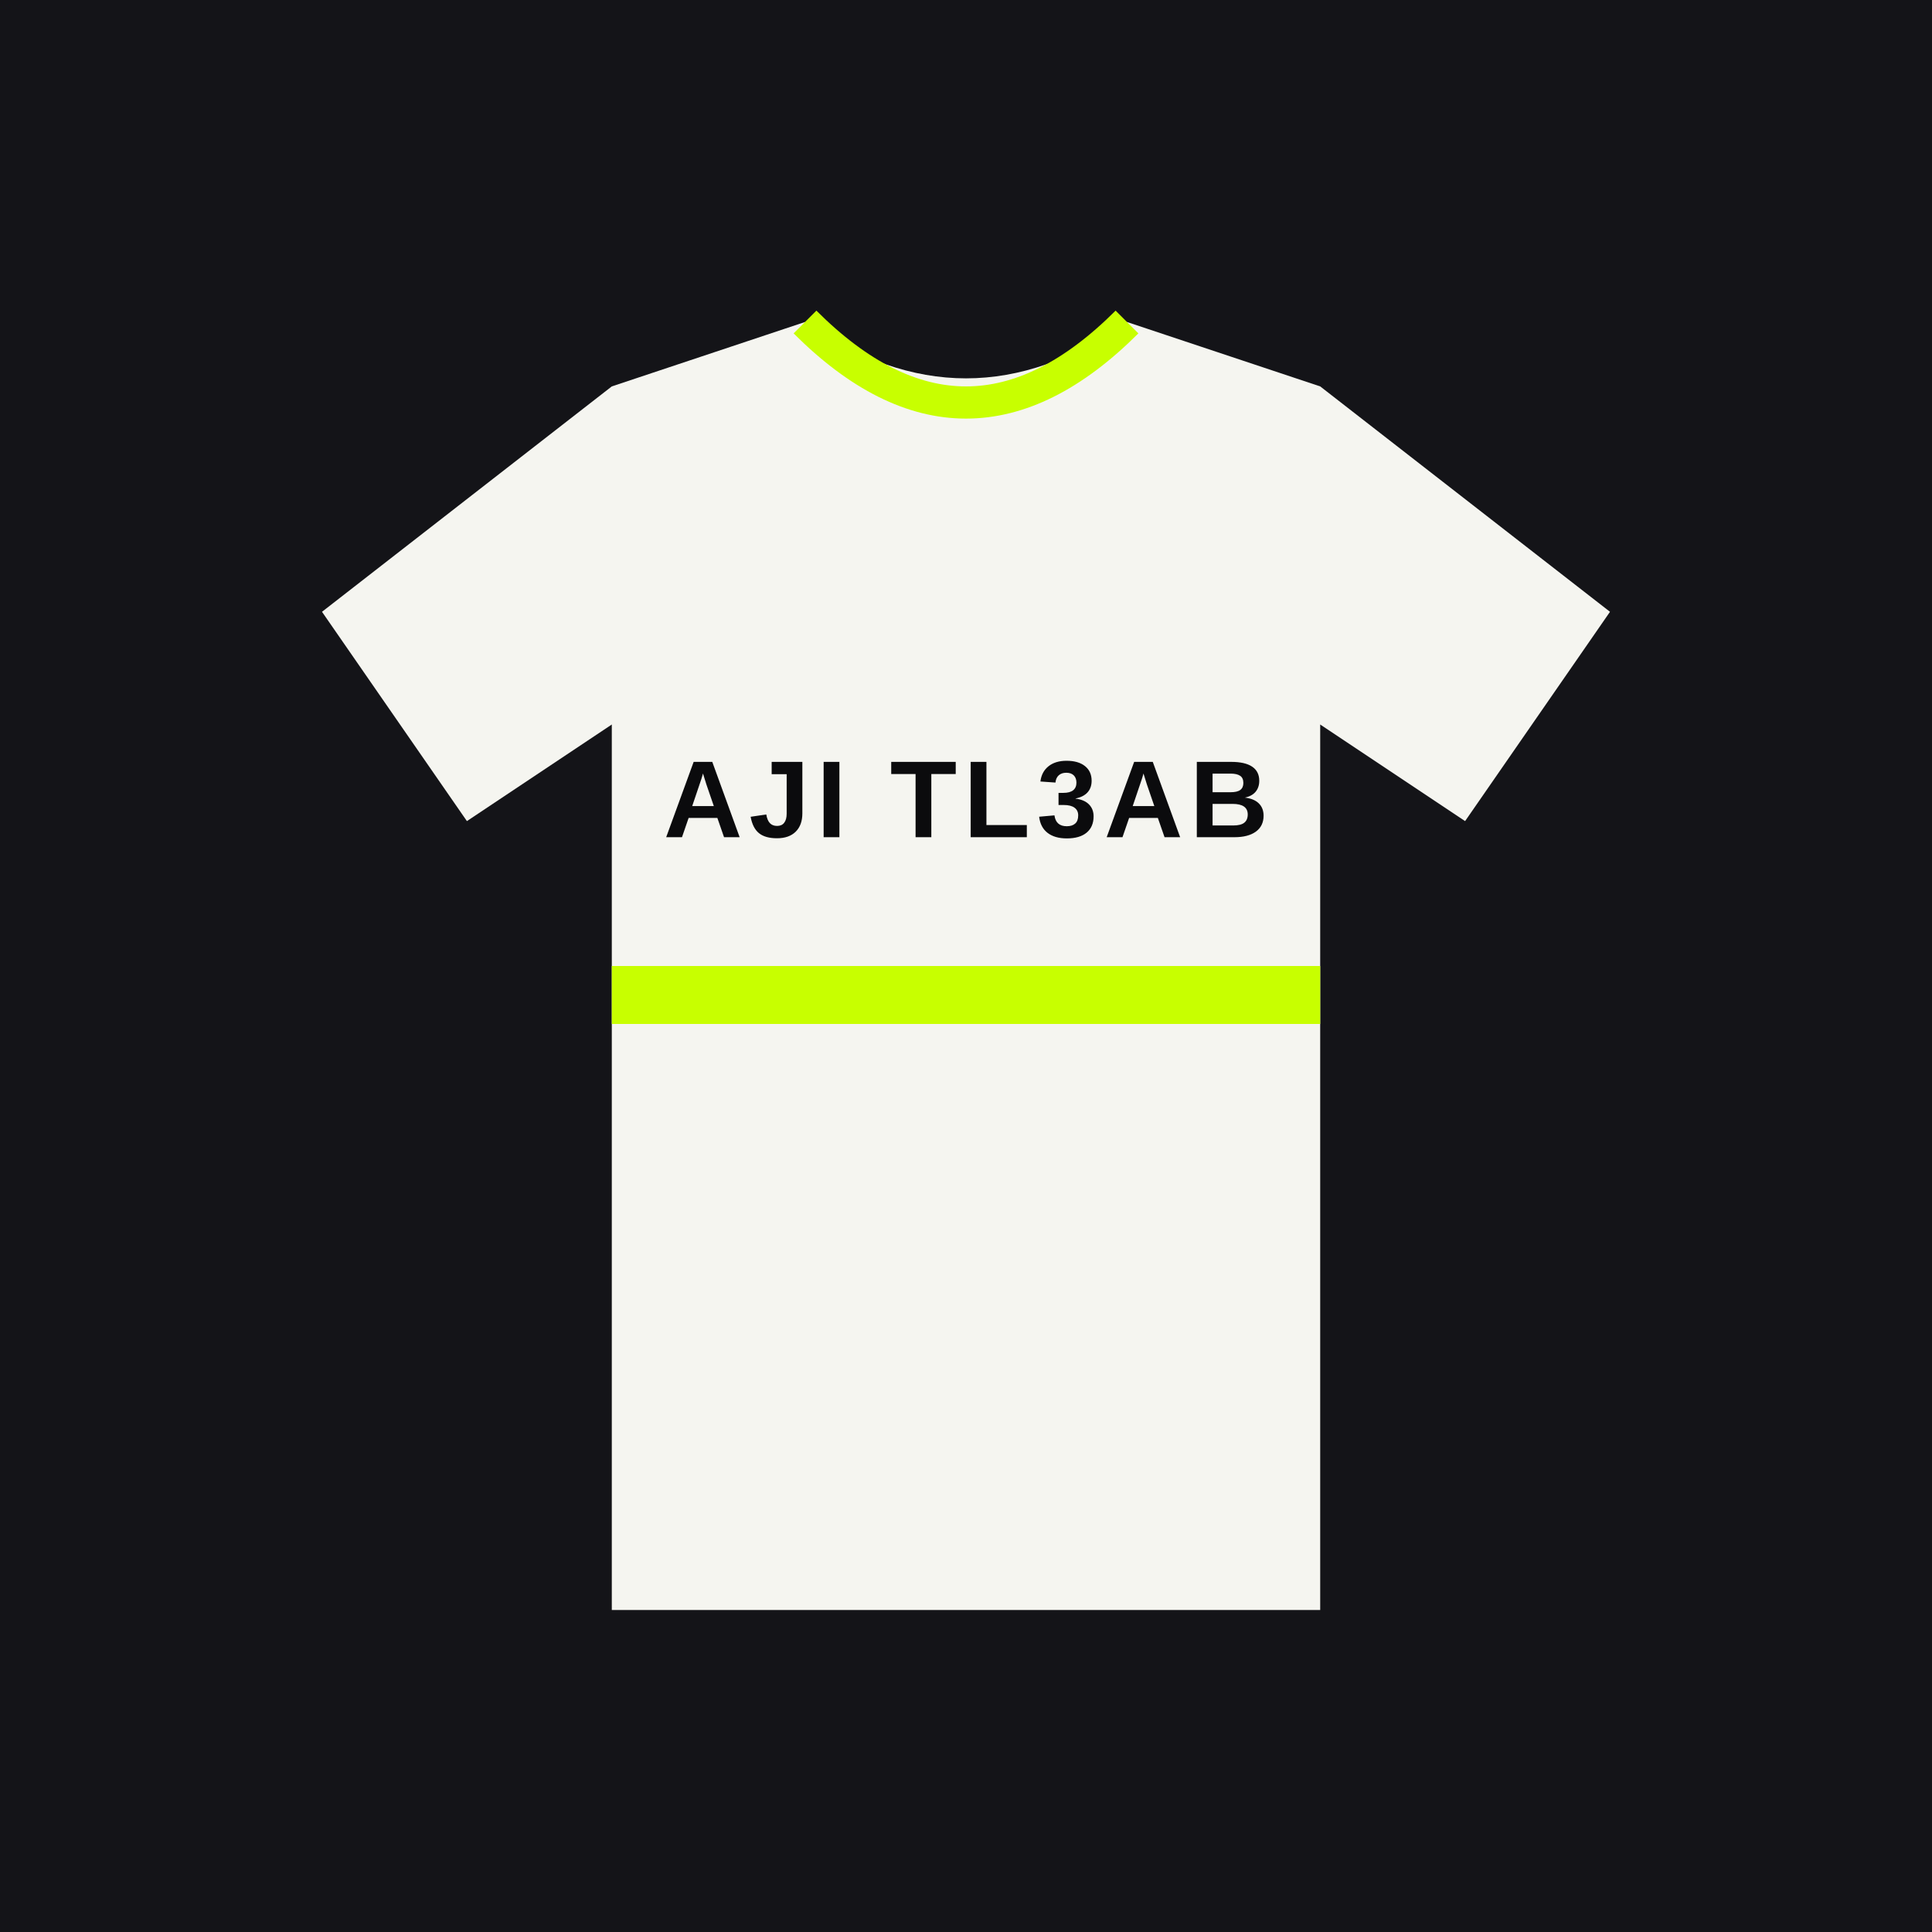
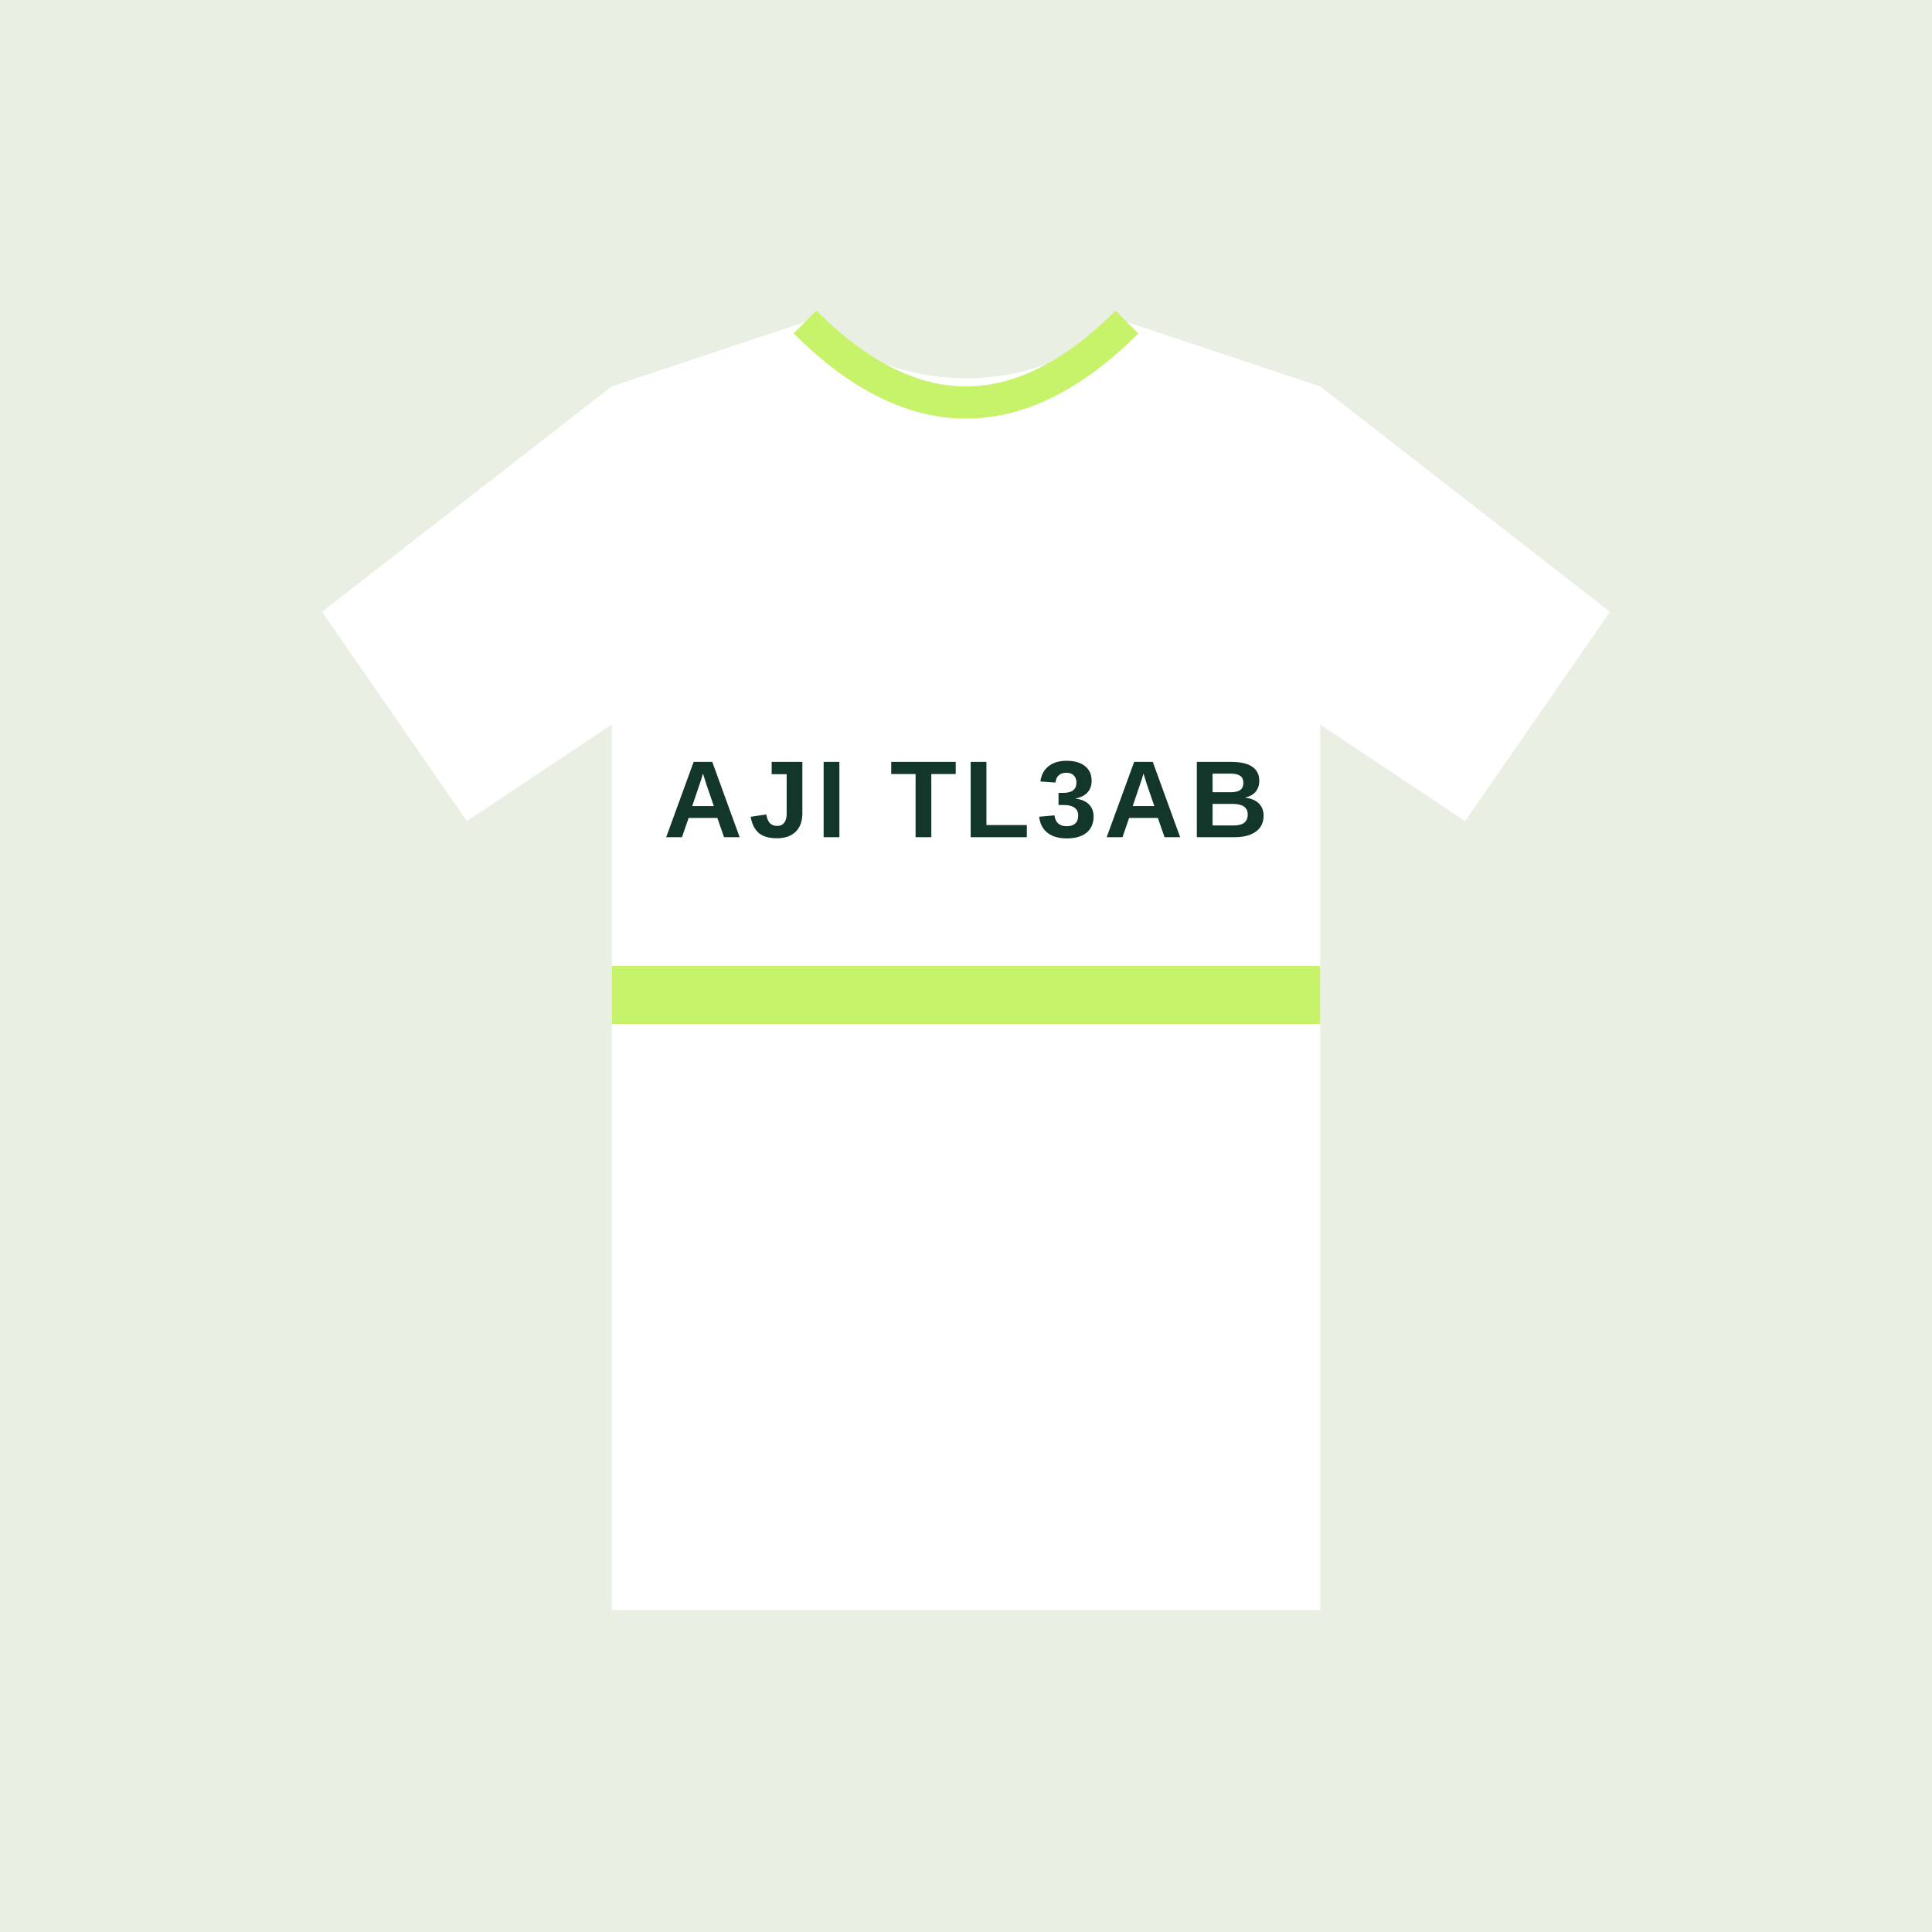
<svg xmlns="http://www.w3.org/2000/svg" viewBox="0 0 600 600">
-   <rect width="600" height="600" fill="#141418" />
-   <path d="M190 120 L250 100 Q300 135 350 100 L410 120 L500 190 L455 255 L410 225 L410 500 L190 500 L190 225 L145 255 L100 190 Z" fill="#F5F5F0" />
-   <path d="M250 100 Q300 150 350 100" fill="none" stroke="#C8FF00" stroke-width="10" />
-   <rect x="190" y="300" width="220" height="18" fill="#C8FF00" />
-   <text x="300" y="260" text-anchor="middle" font-family="Arial Narrow, Arial, sans-serif" font-size="34" font-weight="700" fill="#0B0B0D" letter-spacing="2">AJI TL3AB</text>
+   <rect width="600" height="600" fill="#EAEFE4" />
+   <path d="M190 120 L250 100 Q300 135 350 100 L410 120 L500 190 L455 255 L410 225 L410 500 L190 500 L190 225 L145 255 L100 190 Z" fill="#FFFFFF" />
+   <path d="M250 100 Q300 150 350 100" fill="none" stroke="#C7F36B" stroke-width="10" />
+   <rect x="190" y="300" width="220" height="18" fill="#C7F36B" />
+   <text x="300" y="260" text-anchor="middle" font-family="Arial Narrow, Arial, sans-serif" font-size="34" font-weight="700" fill="#12372A" letter-spacing="2">AJI TL3AB</text>
</svg>
